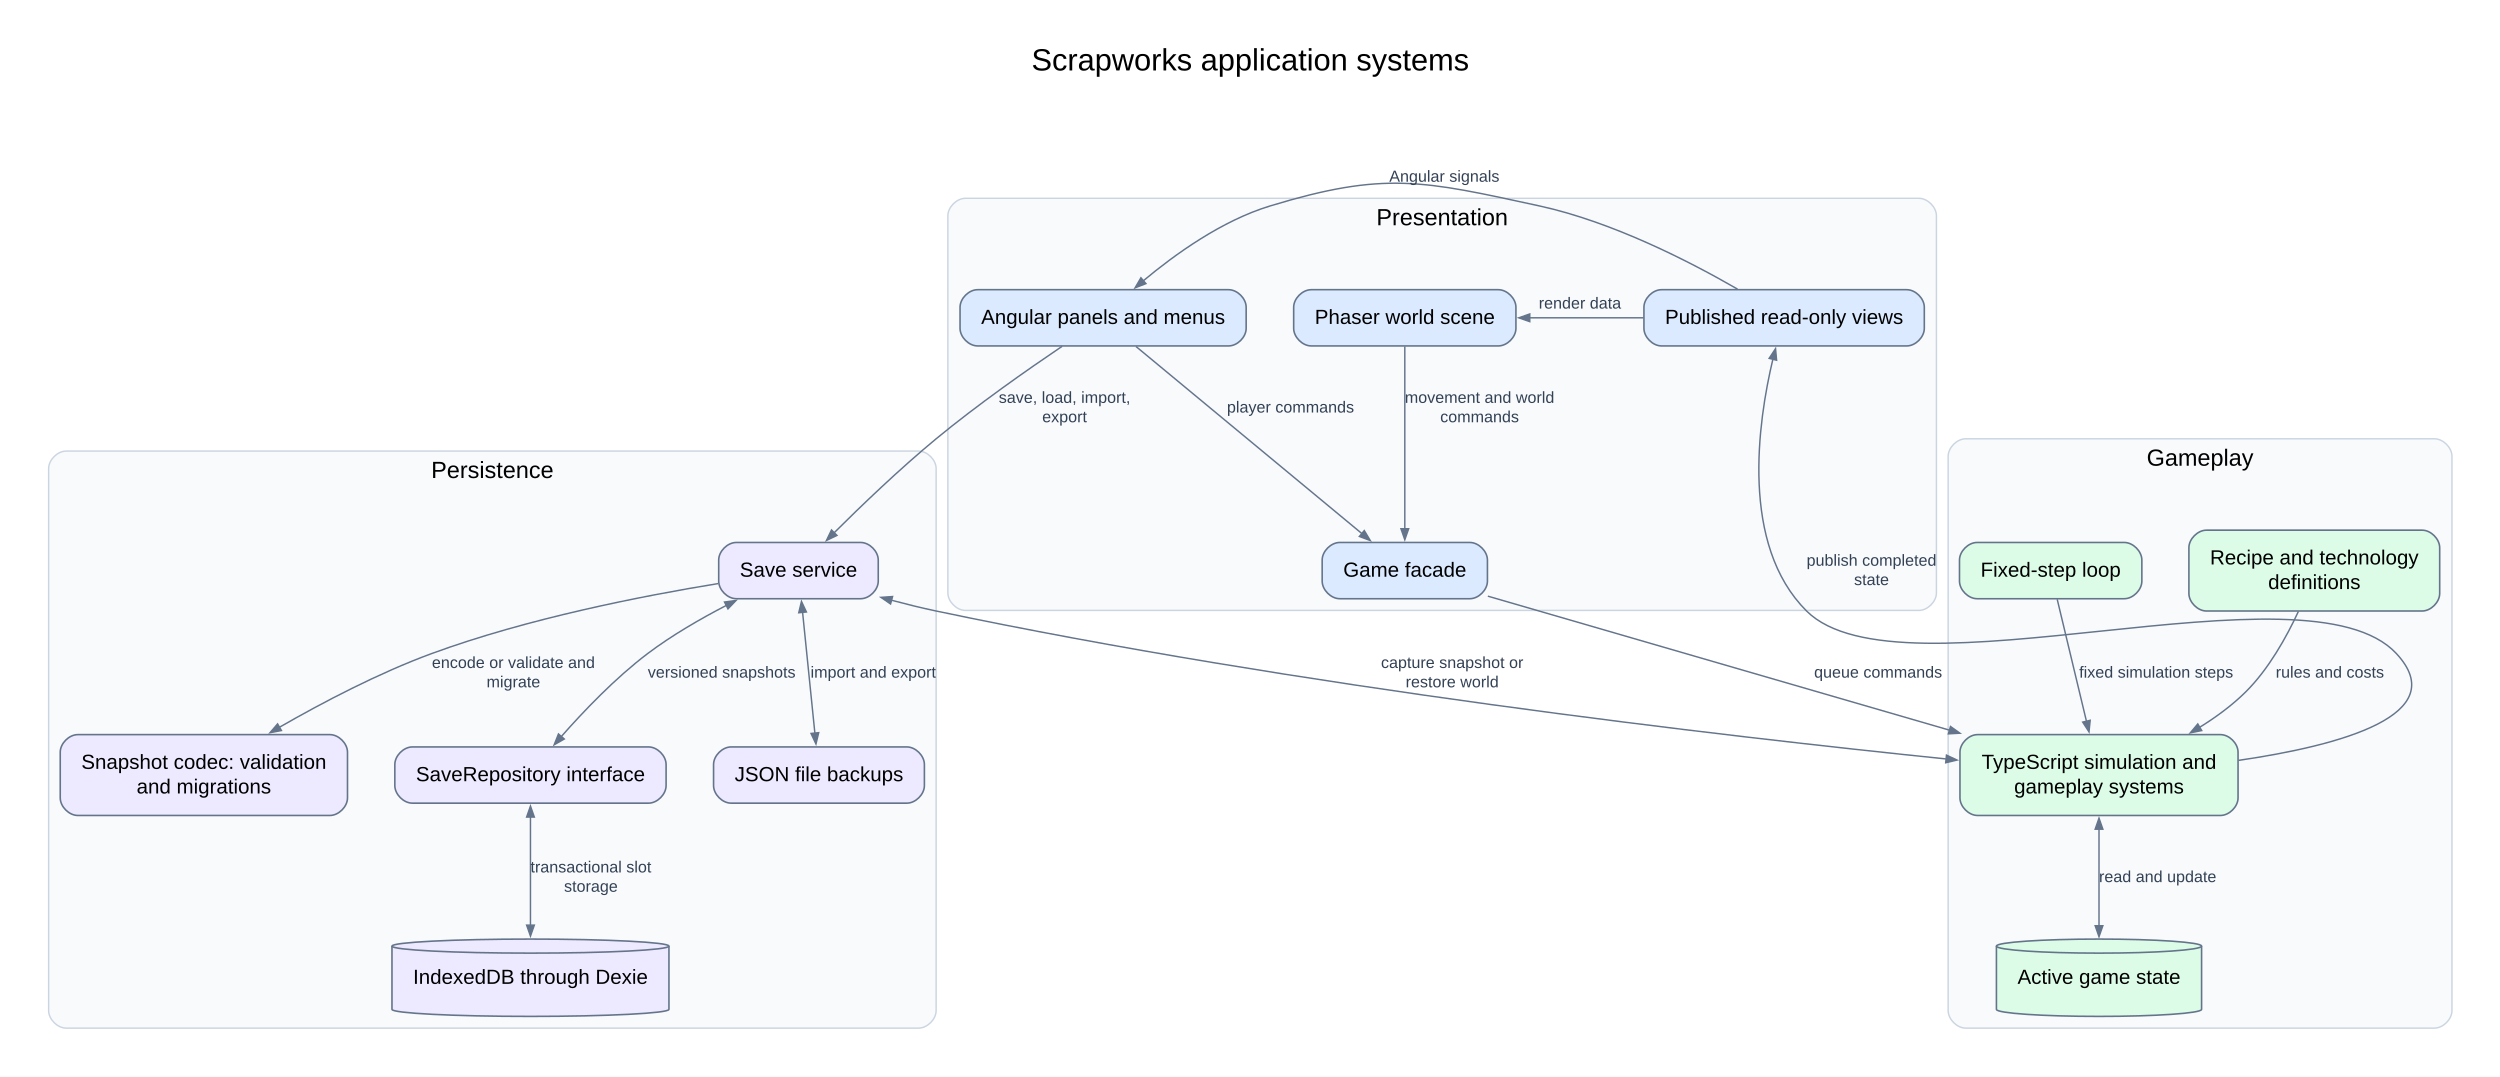
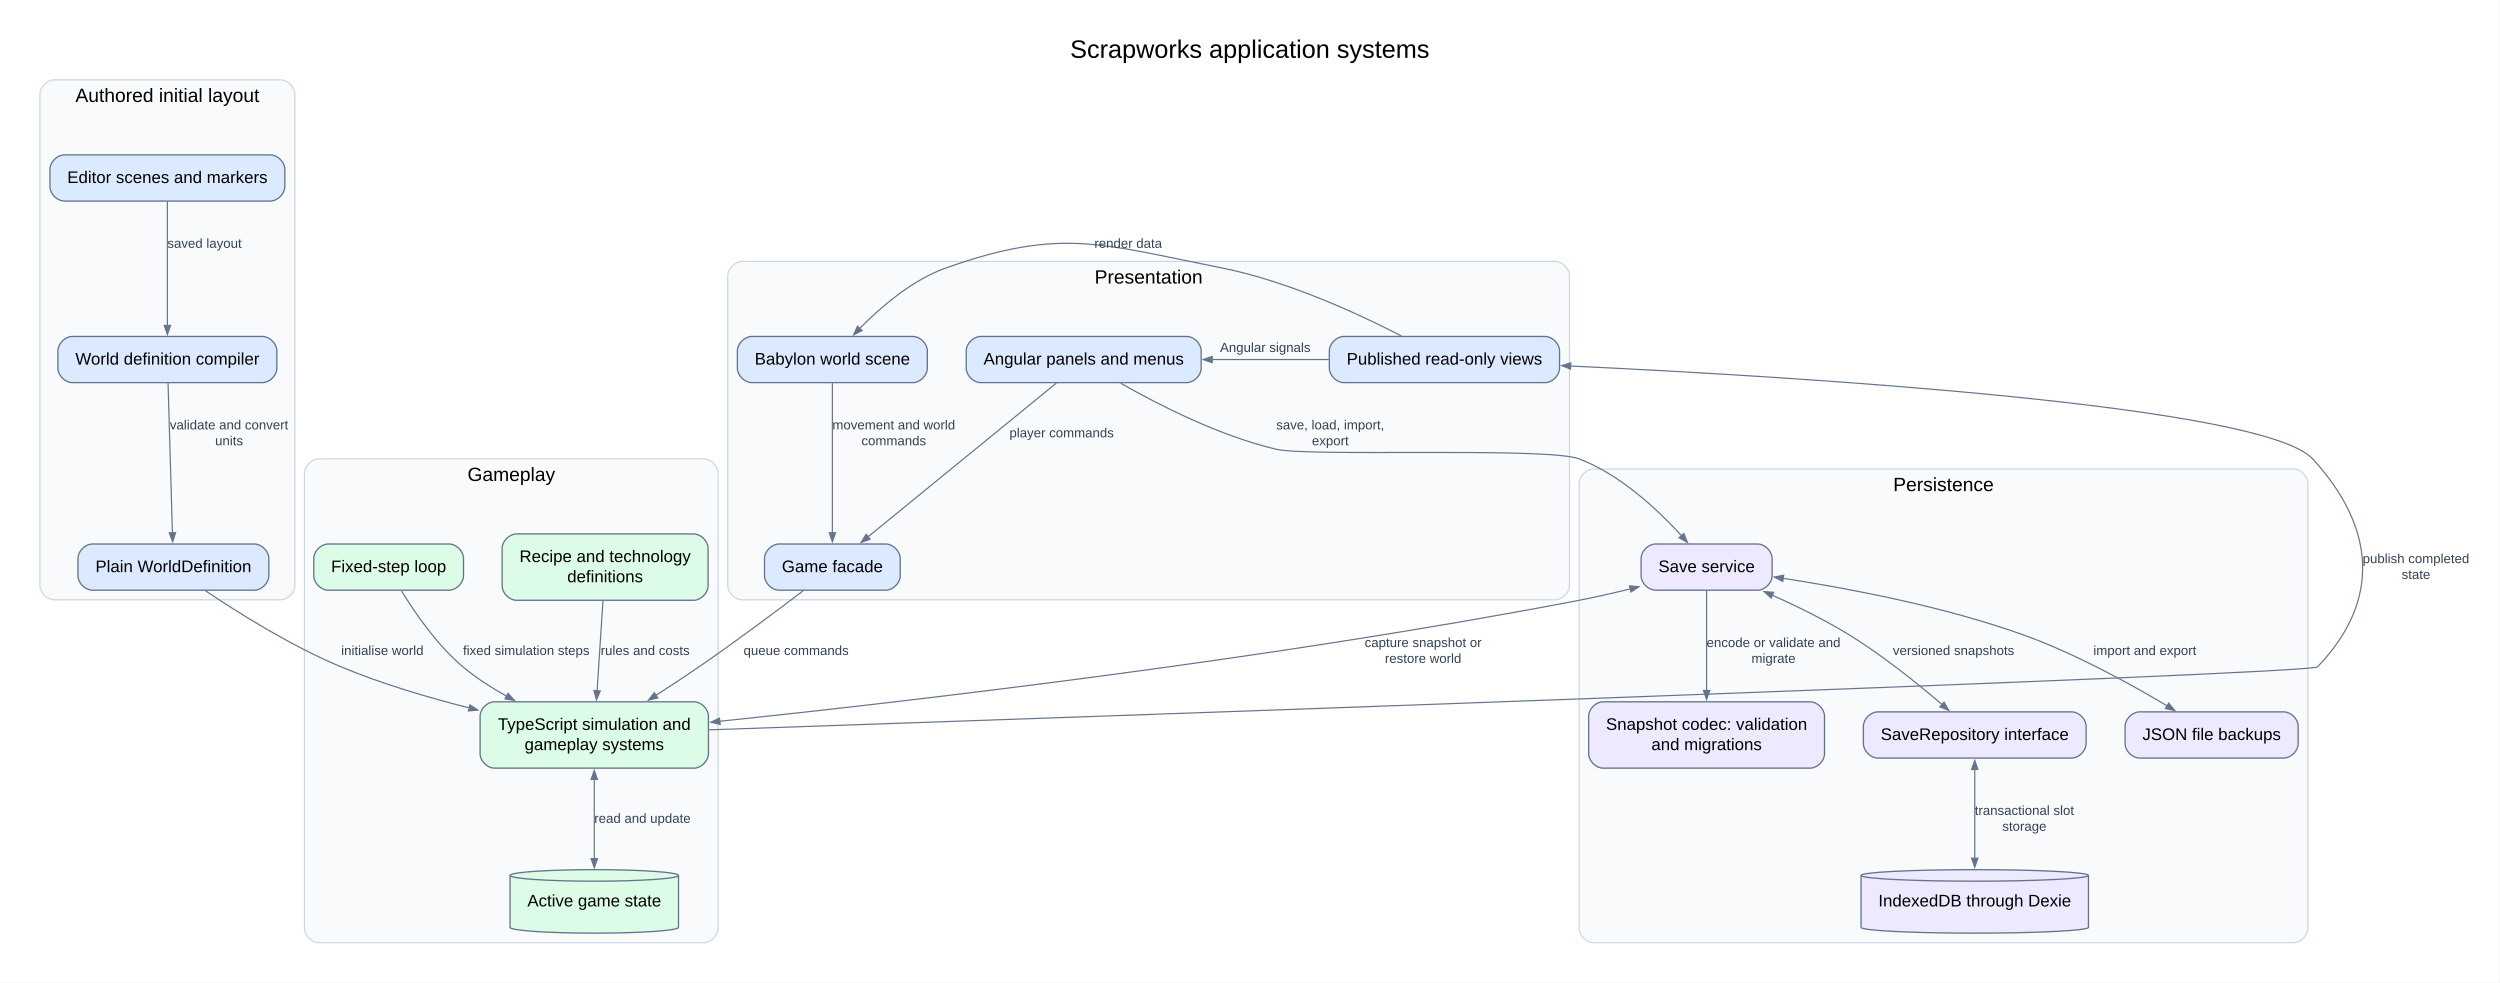
- <svg xmlns="http://www.w3.org/2000/svg" width="1707pt" height="735pt" viewBox="0.00 0.00 1707.00 735.00">
-   <g id="graph0" class="graph" transform="scale(1 1) rotate(0) translate(25.2 710)">
-     <polygon fill="white" stroke="none" points="-25.2,25.2 -25.2,-710 1682.2,-710 1682.2,25.2 -25.2,25.2" />
-     <text xml:space="preserve" text-anchor="middle" x="828.5" y="-661.9" font-family="Arial,sans-serif" font-size="21.00">Scrapworks application systems</text>
+ <svg xmlns="http://www.w3.org/2000/svg" width="2079pt" height="817pt" viewBox="0.00 0.00 2079.00 817.00">
+   <g id="graph0" class="graph" transform="scale(1 1) rotate(0) translate(25.2 792)">
+     <polygon fill="white" stroke="none" points="-25.2,25.2 -25.2,-792 2053.44,-792 2053.44,25.2 -25.2,25.2" />
+     <text xml:space="preserve" text-anchor="middle" x="1014.12" y="-743.9" font-family="Arial,sans-serif" font-size="21.00">Scrapworks application systems</text>
    <g id="clust1" class="cluster">
-       <path fill="#f8fafc" stroke="#cbd5e1" d="M634,-293.2C634,-293.2 1285,-293.2 1285,-293.2 1291,-293.2 1297,-299.2 1297,-305.2 1297,-305.2 1297,-562.6 1297,-562.6 1297,-568.6 1291,-574.6 1285,-574.6 1285,-574.6 634,-574.6 634,-574.6 628,-574.6 622,-568.6 622,-562.6 622,-562.6 622,-305.2 622,-305.2 622,-299.2 628,-293.2 634,-293.2" />
-       <text xml:space="preserve" text-anchor="middle" x="959.5" y="-556.2" font-family="Arial,sans-serif" font-size="16.00">Presentation</text>
+       <path fill="#f8fafc" stroke="#cbd5e1" d="M20,-293.2C20,-293.2 208,-293.2 208,-293.2 214,-293.2 220,-299.2 220,-305.2 220,-305.2 220,-713.6 220,-713.6 220,-719.6 214,-725.6 208,-725.6 208,-725.6 20,-725.6 20,-725.6 14,-725.6 8,-719.6 8,-713.6 8,-713.6 8,-305.2 8,-305.2 8,-299.2 14,-293.2 20,-293.2" />
+       <text xml:space="preserve" text-anchor="middle" x="114" y="-707.2" font-family="Arial,sans-serif" font-size="16.00">Authored initial layout</text>
    </g>
    <g id="clust2" class="cluster">
-       <path fill="#f8fafc" stroke="#cbd5e1" d="M1317,-8C1317,-8 1637,-8 1637,-8 1643,-8 1649,-14 1649,-20 1649,-20 1649,-398.4 1649,-398.4 1649,-404.4 1643,-410.4 1637,-410.4 1637,-410.4 1317,-410.4 1317,-410.4 1311,-410.4 1305,-404.4 1305,-398.4 1305,-398.4 1305,-20 1305,-20 1305,-14 1311,-8 1317,-8" />
-       <text xml:space="preserve" text-anchor="middle" x="1477" y="-392" font-family="Arial,sans-serif" font-size="16.00">Gameplay</text>
+       <path fill="#f8fafc" stroke="#cbd5e1" d="M592,-293.2C592,-293.2 1268,-293.2 1268,-293.2 1274,-293.2 1280,-299.2 1280,-305.2 1280,-305.2 1280,-562.6 1280,-562.6 1280,-568.6 1274,-574.6 1268,-574.6 1268,-574.6 592,-574.6 592,-574.6 586,-574.6 580,-568.6 580,-562.6 580,-562.6 580,-305.2 580,-305.2 580,-299.2 586,-293.2 592,-293.2" />
+       <text xml:space="preserve" text-anchor="middle" x="930" y="-556.2" font-family="Arial,sans-serif" font-size="16.00">Presentation</text>
    </g>
    <g id="clust3" class="cluster">
-       <path fill="#f8fafc" stroke="#cbd5e1" d="M20,-8C20,-8 602,-8 602,-8 608,-8 614,-14 614,-20 614,-20 614,-390 614,-390 614,-396 608,-402 602,-402 602,-402 20,-402 20,-402 14,-402 8,-396 8,-390 8,-390 8,-20 8,-20 8,-14 14,-8 20,-8" />
-       <text xml:space="preserve" text-anchor="middle" x="311" y="-383.6" font-family="Arial,sans-serif" font-size="16.00">Persistence</text>
+       <path fill="#f8fafc" stroke="#cbd5e1" d="M240,-8C240,-8 560,-8 560,-8 566,-8 572,-14 572,-20 572,-20 572,-398.4 572,-398.4 572,-404.4 566,-410.4 560,-410.4 560,-410.4 240,-410.4 240,-410.4 234,-410.4 228,-404.4 228,-398.4 228,-398.4 228,-20 228,-20 228,-14 234,-8 240,-8" />
+       <text xml:space="preserve" text-anchor="middle" x="400" y="-392" font-family="Arial,sans-serif" font-size="16.00">Gameplay</text>
+     </g>
+     <g id="clust4" class="cluster">
+       <path fill="#f8fafc" stroke="#cbd5e1" d="M1300,-8C1300,-8 1882,-8 1882,-8 1888,-8 1894,-14 1894,-20 1894,-20 1894,-390 1894,-390 1894,-396 1888,-402 1882,-402 1882,-402 1300,-402 1300,-402 1294,-402 1288,-396 1288,-390 1288,-390 1288,-20 1288,-20 1288,-14 1294,-8 1300,-8" />
+       <text xml:space="preserve" text-anchor="middle" x="1591" y="-383.6" font-family="Arial,sans-serif" font-size="16.00">Persistence</text>
    </g>
    <g id="node1" class="node">
-       <path fill="#dbeafe" stroke="#64748b" stroke-width="1.1" d="M813.68,-512.2C813.68,-512.2 642.32,-512.2 642.32,-512.2 636.32,-512.2 630.32,-506.2 630.32,-500.2 630.32,-500.2 630.32,-485.8 630.32,-485.8 630.32,-479.8 636.32,-473.8 642.32,-473.8 642.32,-473.8 813.68,-473.8 813.68,-473.8 819.68,-473.8 825.68,-479.8 825.68,-485.8 825.68,-485.8 825.68,-500.2 825.68,-500.2 825.68,-506.2 819.68,-512.2 813.68,-512.2" />
-       <text xml:space="preserve" text-anchor="middle" x="728" y="-488.8" font-family="Arial,sans-serif" font-size="14.00">Angular panels and menus</text>
+       <path fill="#dbeafe" stroke="#64748b" stroke-width="1.1" d="M199.66,-663.2C199.66,-663.2 28.34,-663.2 28.34,-663.2 22.34,-663.2 16.34,-657.2 16.34,-651.2 16.34,-651.2 16.34,-636.8 16.34,-636.8 16.34,-630.8 22.34,-624.8 28.34,-624.8 28.34,-624.8 199.66,-624.8 199.66,-624.8 205.66,-624.8 211.66,-630.8 211.66,-636.8 211.66,-636.8 211.66,-651.2 211.66,-651.2 211.66,-657.2 205.66,-663.2 199.66,-663.2" />
+       <text xml:space="preserve" text-anchor="middle" x="114" y="-639.8" font-family="Arial,sans-serif" font-size="14.00">Editor scenes and markers</text>
+     </g>
+     <g id="node2" class="node">
+       <path fill="#dbeafe" stroke="#64748b" stroke-width="1.1" d="M193.04,-512.2C193.04,-512.2 34.96,-512.2 34.96,-512.2 28.96,-512.2 22.96,-506.2 22.96,-500.2 22.96,-500.2 22.96,-485.8 22.96,-485.8 22.96,-479.8 28.96,-473.8 34.96,-473.8 34.96,-473.8 193.04,-473.8 193.04,-473.8 199.04,-473.8 205.04,-479.8 205.04,-485.8 205.04,-485.8 205.04,-500.2 205.04,-500.2 205.04,-506.2 199.04,-512.2 193.04,-512.2" />
+       <text xml:space="preserve" text-anchor="middle" x="114" y="-488.8" font-family="Arial,sans-serif" font-size="14.00">World definition compiler</text>
+     </g>
+     <g id="edge1" class="edge">
+       <path fill="none" stroke="#64748b" d="M114,-624.43C114,-598.41 114,-550.95 114,-521.02" />
+       <polygon fill="#64748b" stroke="#64748b" points="116.63,-521.35 114,-513.85 111.38,-521.35 116.63,-521.35" />
+       <text xml:space="preserve" text-anchor="middle" x="144.88" y="-585.9" font-family="Arial,sans-serif" font-size="11.00" fill="#334155">saved layout</text>
    </g>
    <g id="node3" class="node">
-       <path fill="#dbeafe" stroke="#64748b" stroke-width="1.1" d="M978.42,-339.6C978.42,-339.6 889.58,-339.6 889.58,-339.6 883.58,-339.6 877.58,-333.6 877.58,-327.6 877.58,-327.6 877.58,-313.2 877.58,-313.2 877.58,-307.2 883.58,-301.2 889.58,-301.2 889.58,-301.2 978.42,-301.2 978.42,-301.2 984.42,-301.2 990.42,-307.2 990.42,-313.2 990.42,-313.2 990.42,-327.6 990.42,-327.6 990.42,-333.6 984.42,-339.6 978.42,-339.6" />
-       <text xml:space="preserve" text-anchor="middle" x="934" y="-316.2" font-family="Arial,sans-serif" font-size="14.00">Game facade</text>
+       <path fill="#dbeafe" stroke="#64748b" stroke-width="1.1" d="M186.37,-339.6C186.37,-339.6 51.63,-339.6 51.63,-339.6 45.63,-339.6 39.63,-333.6 39.63,-327.6 39.63,-327.6 39.63,-313.2 39.63,-313.2 39.63,-307.2 45.63,-301.2 51.63,-301.2 51.63,-301.2 186.37,-301.2 186.37,-301.2 192.37,-301.2 198.37,-307.2 198.37,-313.2 198.37,-313.2 198.37,-327.6 198.37,-327.6 198.37,-333.6 192.37,-339.6 186.37,-339.6" />
+       <text xml:space="preserve" text-anchor="middle" x="119" y="-316.2" font-family="Arial,sans-serif" font-size="14.00">Plain WorldDefinition</text>
    </g>
-     <g id="edge1" class="edge">
-       <path fill="none" stroke="#64748b" d="M750.44,-473.42C787.9,-442.4 863.15,-380.07 904.73,-345.64" />
-       <polygon fill="#64748b" stroke="#64748b" points="906.32,-347.73 910.42,-340.92 902.97,-343.69 906.32,-347.73" />
-       <text xml:space="preserve" text-anchor="middle" x="855.96" y="-428.3" font-family="Arial,sans-serif" font-size="11.00" fill="#334155">player commands</text>
+     <g id="edge2" class="edge">
+       <path fill="none" stroke="#64748b" d="M114.54,-473.42C115.43,-443.29 117.18,-383.65 118.2,-348.7" />
+       <polygon fill="#64748b" stroke="#64748b" points="120.82,-349.05 118.41,-341.47 115.57,-348.89 120.82,-349.05" />
+       <text xml:space="preserve" text-anchor="middle" x="165.28" y="-434.9" font-family="Arial,sans-serif" font-size="11.00" fill="#334155">validate and convert</text>
+       <text xml:space="preserve" text-anchor="middle" x="165.28" y="-421.7" font-family="Arial,sans-serif" font-size="11.00" fill="#334155">units</text>
    </g>
    <g id="node9" class="node">
-       <path fill="#ede9fe" stroke="#64748b" stroke-width="1.1" d="M562.47,-339.6C562.47,-339.6 477.53,-339.6 477.53,-339.6 471.53,-339.6 465.53,-333.6 465.53,-327.6 465.53,-327.6 465.53,-313.2 465.53,-313.2 465.53,-307.2 471.53,-301.2 477.53,-301.2 477.53,-301.2 562.47,-301.2 562.47,-301.2 568.47,-301.2 574.47,-307.2 574.47,-313.2 574.47,-313.2 574.47,-327.6 574.47,-327.6 574.47,-333.6 568.47,-339.6 562.47,-339.6" />
-       <text xml:space="preserve" text-anchor="middle" x="520" y="-316.2" font-family="Arial,sans-serif" font-size="14.00">Save service</text>
+       <path fill="#dcfce7" stroke="#64748b" stroke-width="1.1" d="M551.94,-208.4C551.94,-208.4 386.06,-208.4 386.06,-208.4 380.06,-208.4 374.06,-202.4 374.06,-196.4 374.06,-196.4 374.06,-165.2 374.06,-165.2 374.06,-159.2 380.06,-153.2 386.06,-153.2 386.06,-153.2 551.94,-153.2 551.94,-153.2 557.94,-153.2 563.94,-159.2 563.94,-165.2 563.94,-165.2 563.94,-196.4 563.94,-196.4 563.94,-202.4 557.94,-208.4 551.94,-208.4" />
+       <text xml:space="preserve" text-anchor="middle" x="469" y="-185" font-family="Arial,sans-serif" font-size="14.00">TypeScript simulation and</text>
+       <text xml:space="preserve" text-anchor="middle" x="469" y="-168.2" font-family="Arial,sans-serif" font-size="14.00">gameplay systems</text>
+     </g>
+     <g id="edge3" class="edge">
+       <path fill="none" stroke="#64748b" d="M145.64,-300.75C172.9,-282.4 217.03,-254.69 258.53,-237.4 292.22,-223.36 330.44,-212 364.98,-203.3" />
+       <polygon fill="#64748b" stroke="#64748b" points="365.56,-205.86 372.21,-201.51 364.3,-200.77 365.56,-205.86" />
+       <text xml:space="preserve" text-anchor="middle" x="292.76" y="-247.3" font-family="Arial,sans-serif" font-size="11.00" fill="#334155">initialise world</text>
+     </g>
+     <g id="node4" class="node">
+       <path fill="#dbeafe" stroke="#64748b" stroke-width="1.1" d="M961.68,-512.2C961.68,-512.2 790.32,-512.2 790.32,-512.2 784.32,-512.2 778.32,-506.2 778.32,-500.2 778.32,-500.2 778.32,-485.8 778.32,-485.8 778.32,-479.8 784.32,-473.8 790.32,-473.8 790.32,-473.8 961.68,-473.8 961.68,-473.8 967.68,-473.8 973.68,-479.8 973.68,-485.8 973.68,-485.8 973.68,-500.2 973.68,-500.2 973.68,-506.2 967.68,-512.2 961.68,-512.2" />
+       <text xml:space="preserve" text-anchor="middle" x="876" y="-488.8" font-family="Arial,sans-serif" font-size="14.00">Angular panels and menus</text>
+     </g>
+     <g id="node6" class="node">
+       <path fill="#dbeafe" stroke="#64748b" stroke-width="1.1" d="M711.42,-339.6C711.42,-339.6 622.58,-339.6 622.58,-339.6 616.58,-339.6 610.58,-333.6 610.58,-327.6 610.58,-327.6 610.58,-313.2 610.58,-313.2 610.58,-307.2 616.58,-301.2 622.58,-301.2 622.58,-301.2 711.42,-301.2 711.42,-301.2 717.42,-301.2 723.42,-307.2 723.42,-313.2 723.42,-313.2 723.42,-327.6 723.42,-327.6 723.42,-333.6 717.42,-339.6 711.42,-339.6" />
+       <text xml:space="preserve" text-anchor="middle" x="667" y="-316.2" font-family="Arial,sans-serif" font-size="14.00">Game facade</text>
+     </g>
+     <g id="edge4" class="edge">
+       <path fill="none" stroke="#64748b" d="M853.24,-473.42C815.23,-442.4 738.88,-380.07 696.7,-345.64" />
+       <polygon fill="#64748b" stroke="#64748b" points="698.38,-343.63 690.91,-340.92 695.06,-347.69 698.38,-343.63" />
+       <text xml:space="preserve" text-anchor="middle" x="857.65" y="-428.3" font-family="Arial,sans-serif" font-size="11.00" fill="#334155">player commands</text>
+     </g>
+     <g id="node12" class="node">
+       <path fill="#ede9fe" stroke="#64748b" stroke-width="1.1" d="M1436.47,-339.6C1436.47,-339.6 1351.53,-339.6 1351.53,-339.6 1345.53,-339.6 1339.53,-333.6 1339.53,-327.6 1339.53,-327.6 1339.53,-313.2 1339.53,-313.2 1339.53,-307.2 1345.53,-301.2 1351.53,-301.2 1351.53,-301.2 1436.47,-301.2 1436.47,-301.2 1442.47,-301.2 1448.47,-307.2 1448.47,-313.2 1448.47,-313.2 1448.47,-327.6 1448.47,-327.6 1448.47,-333.6 1442.47,-339.6 1436.47,-339.6" />
+       <text xml:space="preserve" text-anchor="middle" x="1394" y="-316.2" font-family="Arial,sans-serif" font-size="14.00">Save service</text>
+     </g>
+     <g id="edge13" class="edge">
+       <path fill="none" stroke="#64748b" d="M906.86,-473.28C938.16,-455.4 988.63,-429.59 1036.13,-418.4 1063.38,-411.98 1261.85,-420.4 1288,-410.4 1322.43,-397.24 1353.66,-367.89 1373.16,-346.49" />
+       <polygon fill="#64748b" stroke="#64748b" points="1375.04,-348.32 1378.06,-340.98 1371.12,-344.84 1375.04,-348.32" />
+       <text xml:space="preserve" text-anchor="middle" x="1081.06" y="-434.9" font-family="Arial,sans-serif" font-size="11.00" fill="#334155">save, load, import,</text>
+       <text xml:space="preserve" text-anchor="middle" x="1081.06" y="-421.7" font-family="Arial,sans-serif" font-size="11.00" fill="#334155">export</text>
+     </g>
+     <g id="node5" class="node">
+       <path fill="#dbeafe" stroke="#64748b" stroke-width="1.1" d="M733.99,-512.2C733.99,-512.2 600.01,-512.2 600.01,-512.2 594.01,-512.2 588.01,-506.2 588.01,-500.2 588.01,-500.2 588.01,-485.8 588.01,-485.8 588.01,-479.8 594.01,-473.8 600.01,-473.8 600.01,-473.8 733.99,-473.8 733.99,-473.8 739.99,-473.8 745.99,-479.8 745.99,-485.8 745.99,-485.8 745.99,-500.2 745.99,-500.2 745.99,-506.2 739.99,-512.2 733.99,-512.2" />
+       <text xml:space="preserve" text-anchor="middle" x="667" y="-488.8" font-family="Arial,sans-serif" font-size="14.00">Babylon world scene</text>
+     </g>
+     <g id="edge5" class="edge">
+       <path fill="none" stroke="#64748b" d="M667,-473.42C667,-443.29 667,-383.65 667,-348.7" />
+       <polygon fill="#64748b" stroke="#64748b" points="669.63,-348.97 667,-341.47 664.38,-348.97 669.63,-348.97" />
+       <text xml:space="preserve" text-anchor="middle" x="718.05" y="-434.9" font-family="Arial,sans-serif" font-size="11.00" fill="#334155">movement and world</text>
+       <text xml:space="preserve" text-anchor="middle" x="718.05" y="-421.7" font-family="Arial,sans-serif" font-size="11.00" fill="#334155">commands</text>
+     </g>
+     <g id="edge6" class="edge">
+       <path fill="none" stroke="#64748b" d="M642.66,-300.68C620.39,-283.74 586.4,-258.31 556,-237.4 544.5,-229.49 531.95,-221.25 520.06,-213.62" />
+       <polygon fill="#64748b" stroke="#64748b" points="521.75,-211.59 514.02,-209.76 518.93,-216.01 521.75,-211.59" />
+       <text xml:space="preserve" text-anchor="middle" x="636.85" y="-247.3" font-family="Arial,sans-serif" font-size="11.00" fill="#334155">queue commands</text>
+     </g>
+     <g id="node7" class="node">
+       <path fill="#dbeafe" stroke="#64748b" stroke-width="1.1" d="M1259.72,-512.2C1259.72,-512.2 1092.28,-512.2 1092.28,-512.2 1086.28,-512.2 1080.28,-506.2 1080.28,-500.2 1080.28,-500.2 1080.28,-485.8 1080.28,-485.8 1080.28,-479.8 1086.28,-473.8 1092.28,-473.8 1092.28,-473.8 1259.72,-473.8 1259.72,-473.8 1265.72,-473.8 1271.72,-479.8 1271.72,-485.8 1271.72,-485.8 1271.72,-500.2 1271.72,-500.2 1271.72,-506.2 1265.72,-512.2 1259.72,-512.2" />
+       <text xml:space="preserve" text-anchor="middle" x="1176" y="-488.8" font-family="Arial,sans-serif" font-size="14.00">Published read-only views</text>
+     </g>
+     <g id="edge11" class="edge">
+       <path fill="none" stroke="#64748b" d="M1079.85,-493C1048.87,-493 1014.36,-493 982.67,-493" />
+       <polygon fill="#64748b" stroke="#64748b" points="982.83,-490.38 975.33,-493 982.83,-495.63 982.83,-490.38" />
+       <text xml:space="preserve" text-anchor="middle" x="1026.98" y="-499.3" font-family="Arial,sans-serif" font-size="11.00" fill="#334155">Angular signals</text>
+     </g>
+     <g id="edge12" class="edge">
+       <path fill="none" stroke="#64748b" d="M1140.27,-512.6C1103.75,-531.43 1044.8,-558.56 990,-569.37 890.58,-588.98 857.58,-603.02 762,-569.37 733.56,-559.35 707.34,-536.82 689.69,-518.82" />
+       <polygon fill="#64748b" stroke="#64748b" points="691.71,-517.13 684.63,-513.51 687.91,-520.75 691.71,-517.13" />
+       <text xml:space="preserve" text-anchor="middle" x="913" y="-585.9" font-family="Arial,sans-serif" font-size="11.00" fill="#334155">render data</text>
+     </g>
+     <g id="node8" class="node">
+       <path fill="#dcfce7" stroke="#64748b" stroke-width="1.1" d="M348.26,-339.6C348.26,-339.6 247.74,-339.6 247.74,-339.6 241.74,-339.6 235.74,-333.6 235.74,-327.6 235.74,-327.6 235.74,-313.2 235.74,-313.2 235.74,-307.2 241.74,-301.2 247.74,-301.2 247.74,-301.2 348.26,-301.2 348.26,-301.2 354.26,-301.2 360.26,-307.2 360.26,-313.2 360.26,-313.2 360.26,-327.6 360.26,-327.6 360.26,-333.6 354.26,-339.6 348.26,-339.6" />
+       <text xml:space="preserve" text-anchor="middle" x="298" y="-316.2" font-family="Arial,sans-serif" font-size="14.00">Fixed-step loop</text>
+     </g>
+     <g id="edge7" class="edge">
+       <path fill="none" stroke="#64748b" d="M308.55,-300.85C319.52,-282.84 338.12,-255.62 359.84,-237.4 370.7,-228.29 383.31,-220.15 396.02,-213.1" />
+       <polygon fill="#64748b" stroke="#64748b" points="397.23,-215.43 402.6,-209.57 394.75,-210.81 397.23,-215.43" />
+       <text xml:space="preserve" text-anchor="middle" x="412.42" y="-247.3" font-family="Arial,sans-serif" font-size="11.00" fill="#334155">fixed simulation steps</text>
    </g>
    <g id="edge10" class="edge">
-       <path fill="none" stroke="#64748b" d="M700.04,-473.56C676.46,-457.65 642.17,-433.63 614,-410.4 589.08,-389.84 562.5,-364.31 543.99,-345.87" />
-       <polygon fill="#64748b" stroke="#64748b" points="546.27,-344.43 539.11,-340.98 542.55,-348.14 546.27,-344.43" />
-       <text xml:space="preserve" text-anchor="middle" x="701.68" y="-434.9" font-family="Arial,sans-serif" font-size="11.00" fill="#334155">save, load, import,</text>
-       <text xml:space="preserve" text-anchor="middle" x="701.68" y="-421.7" font-family="Arial,sans-serif" font-size="11.00" fill="#334155">export</text>
+       <path fill="none" stroke="#64748b" d="M564.26,-185.06C883.53,-196.05 1896.18,-231.35 1902,-237.4 1955.32,-292.83 1950.02,-353.75 1898,-410.4 1857.03,-455.02 1471.09,-478.62 1280.91,-487.62" />
+       <polygon fill="#64748b" stroke="#64748b" points="1280.88,-485 1273.51,-487.97 1281.13,-490.24 1280.88,-485" />
+       <text xml:space="preserve" text-anchor="middle" x="1983.91" y="-323.7" font-family="Arial,sans-serif" font-size="11.00" fill="#334155">publish completed</text>
+       <text xml:space="preserve" text-anchor="middle" x="1983.91" y="-310.5" font-family="Arial,sans-serif" font-size="11.00" fill="#334155">state</text>
    </g>
-     <g id="node2" class="node">
-       <path fill="#dbeafe" stroke="#64748b" stroke-width="1.1" d="M997.88,-512.2C997.88,-512.2 870.12,-512.2 870.12,-512.2 864.12,-512.2 858.12,-506.2 858.12,-500.2 858.12,-500.2 858.12,-485.8 858.12,-485.8 858.12,-479.8 864.12,-473.8 870.12,-473.8 870.12,-473.8 997.88,-473.8 997.88,-473.8 1003.88,-473.8 1009.88,-479.8 1009.88,-485.8 1009.88,-485.8 1009.88,-500.2 1009.88,-500.2 1009.88,-506.2 1003.88,-512.2 997.88,-512.2" />
-       <text xml:space="preserve" text-anchor="middle" x="934" y="-488.8" font-family="Arial,sans-serif" font-size="14.00">Phaser world scene</text>
+     <g id="node10" class="node">
+       <path fill="#dcfce7" stroke="#64748b" stroke-width="1.1" d="M539.04,-64C539.04,-66.65 507.65,-68.8 469,-68.8 430.35,-68.8 398.96,-66.65 398.96,-64 398.96,-64 398.96,-20.8 398.96,-20.8 398.96,-18.15 430.35,-16 469,-16 507.65,-16 539.04,-18.15 539.04,-20.8 539.04,-20.8 539.04,-64 539.04,-64" />
+       <path fill="none" stroke="#64748b" stroke-width="1.1" d="M539.04,-64C539.04,-61.35 507.65,-59.2 469,-59.2 430.35,-59.2 398.96,-61.35 398.96,-64" />
+       <text xml:space="preserve" text-anchor="middle" x="469" y="-38.2" font-family="Arial,sans-serif" font-size="14.00">Active game state</text>
    </g>
-     <g id="edge2" class="edge">
-       <path fill="none" stroke="#64748b" d="M934,-473.42C934,-443.29 934,-383.65 934,-348.7" />
-       <polygon fill="#64748b" stroke="#64748b" points="936.63,-348.97 934,-341.47 931.38,-348.97 936.63,-348.97" />
-       <text xml:space="preserve" text-anchor="middle" x="985.05" y="-434.9" font-family="Arial,sans-serif" font-size="11.00" fill="#334155">movement and world</text>
-       <text xml:space="preserve" text-anchor="middle" x="985.05" y="-421.7" font-family="Arial,sans-serif" font-size="11.00" fill="#334155">commands</text>
+     <g id="edge9" class="edge">
+       <path fill="none" stroke="#64748b" d="M469,-143.85C469,-123.41 469,-97.95 469,-77.77" />
+       <polygon fill="#64748b" stroke="#64748b" points="466.38,-143.84 469,-151.34 471.63,-143.84 466.38,-143.84" />
+       <polygon fill="#64748b" stroke="#64748b" points="471.63,-77.92 469,-70.42 466.38,-77.92 471.63,-77.92" />
+       <text xml:space="preserve" text-anchor="middle" x="509.06" y="-107.7" font-family="Arial,sans-serif" font-size="11.00" fill="#334155">read and update</text>
    </g>
-     <g id="node6" class="node">
-       <path fill="#dcfce7" stroke="#64748b" stroke-width="1.1" d="M1490.94,-208.4C1490.94,-208.4 1325.06,-208.4 1325.06,-208.4 1319.06,-208.4 1313.06,-202.4 1313.06,-196.4 1313.06,-196.4 1313.06,-165.2 1313.06,-165.2 1313.06,-159.2 1319.06,-153.2 1325.06,-153.2 1325.06,-153.2 1490.94,-153.2 1490.94,-153.2 1496.94,-153.2 1502.94,-159.2 1502.94,-165.2 1502.94,-165.2 1502.94,-196.4 1502.94,-196.4 1502.94,-202.4 1496.94,-208.4 1490.94,-208.4" />
-       <text xml:space="preserve" text-anchor="middle" x="1408" y="-185" font-family="Arial,sans-serif" font-size="14.00">TypeScript simulation and</text>
-       <text xml:space="preserve" text-anchor="middle" x="1408" y="-168.2" font-family="Arial,sans-serif" font-size="14.00">gameplay systems</text>
-     </g>
-     <g id="edge3" class="edge">
-       <path fill="none" stroke="#64748b" d="M990.7,-302.94C1068.47,-280.37 1209.51,-239.42 1305.91,-211.44" />
-       <polygon fill="#64748b" stroke="#64748b" points="1306.59,-213.97 1313.06,-209.36 1305.13,-208.93 1306.59,-213.97" />
-       <text xml:space="preserve" text-anchor="middle" x="1257.18" y="-247.3" font-family="Arial,sans-serif" font-size="11.00" fill="#334155">queue commands</text>
-     </g>
-     <g id="node4" class="node">
-       <path fill="#dbeafe" stroke="#64748b" stroke-width="1.1" d="M1276.72,-512.2C1276.72,-512.2 1109.28,-512.2 1109.28,-512.2 1103.28,-512.2 1097.28,-506.2 1097.28,-500.2 1097.28,-500.2 1097.28,-485.8 1097.28,-485.8 1097.28,-479.8 1103.28,-473.8 1109.28,-473.8 1109.28,-473.8 1276.72,-473.8 1276.72,-473.8 1282.72,-473.8 1288.72,-479.8 1288.72,-485.8 1288.72,-485.8 1288.72,-500.2 1288.72,-500.2 1288.72,-506.2 1282.72,-512.2 1276.72,-512.2" />
-       <text xml:space="preserve" text-anchor="middle" x="1193" y="-488.8" font-family="Arial,sans-serif" font-size="14.00">Published read-only views</text>
+     <g id="node11" class="node">
+       <path fill="#dcfce7" stroke="#64748b" stroke-width="1.1" d="M551.62,-348C551.62,-348 404.38,-348 404.38,-348 398.38,-348 392.38,-342 392.38,-336 392.38,-336 392.38,-304.8 392.38,-304.8 392.38,-298.8 398.38,-292.8 404.38,-292.8 404.38,-292.8 551.62,-292.8 551.62,-292.8 557.62,-292.8 563.62,-298.8 563.62,-304.8 563.62,-304.8 563.62,-336 563.62,-336 563.62,-342 557.62,-348 551.62,-348" />
+       <text xml:space="preserve" text-anchor="middle" x="478" y="-324.6" font-family="Arial,sans-serif" font-size="14.00">Recipe and technology</text>
+       <text xml:space="preserve" text-anchor="middle" x="478" y="-307.8" font-family="Arial,sans-serif" font-size="14.00">definitions</text>
    </g>
    <g id="edge8" class="edge">
-       <path fill="none" stroke="#64748b" d="M1161.19,-512.58C1128.61,-531.39 1075.84,-558.51 1026,-569.37 946.1,-586.77 920.24,-593.15 842,-569.37 809.09,-559.36 777.05,-536.35 755.35,-518.19" />
-       <polygon fill="#64748b" stroke="#64748b" points="757.24,-516.35 749.84,-513.47 753.83,-520.34 757.24,-516.35" />
-       <text xml:space="preserve" text-anchor="middle" x="961" y="-585.9" font-family="Arial,sans-serif" font-size="11.00" fill="#334155">Angular signals</text>
+       <path fill="none" stroke="#64748b" d="M476.24,-292.54C474.84,-271.14 472.87,-240.98 471.34,-217.53" />
+       <polygon fill="#64748b" stroke="#64748b" points="473.96,-217.41 470.85,-210.1 468.72,-217.76 473.96,-217.41" />
+       <text xml:space="preserve" text-anchor="middle" x="511.3" y="-247.3" font-family="Arial,sans-serif" font-size="11.00" fill="#334155">rules and costs</text>
    </g>
-     <g id="edge9" class="edge">
-       <path fill="none" stroke="#64748b" d="M1097,-493C1071.42,-493 1043.96,-493 1019.02,-493" />
-       <polygon fill="#64748b" stroke="#64748b" points="1019.32,-490.38 1011.82,-493 1019.32,-495.63 1019.32,-490.38" />
-       <text xml:space="preserve" text-anchor="middle" x="1053.58" y="-499.3" font-family="Arial,sans-serif" font-size="11.00" fill="#334155">render data</text>
-     </g>
-     <g id="node5" class="node">
-       <path fill="#dcfce7" stroke="#64748b" stroke-width="1.1" d="M1425.26,-339.6C1425.26,-339.6 1324.74,-339.6 1324.74,-339.6 1318.74,-339.6 1312.74,-333.6 1312.74,-327.6 1312.74,-327.6 1312.74,-313.2 1312.74,-313.2 1312.74,-307.2 1318.74,-301.2 1324.74,-301.2 1324.74,-301.2 1425.26,-301.2 1425.26,-301.2 1431.26,-301.2 1437.26,-307.2 1437.26,-313.2 1437.26,-313.2 1437.26,-327.6 1437.26,-327.6 1437.26,-333.6 1431.26,-339.6 1425.26,-339.6" />
-       <text xml:space="preserve" text-anchor="middle" x="1375" y="-316.2" font-family="Arial,sans-serif" font-size="14.00">Fixed-step loop</text>
-     </g>
-     <g id="edge4" class="edge">
-       <path fill="none" stroke="#64748b" d="M1379.45,-300.84C1384.56,-279.55 1393.05,-244.16 1399.44,-217.48" />
-       <polygon fill="#64748b" stroke="#64748b" points="1401.97,-218.18 1401.17,-210.27 1396.87,-216.95 1401.97,-218.18" />
-       <text xml:space="preserve" text-anchor="middle" x="1447.04" y="-247.3" font-family="Arial,sans-serif" font-size="11.00" fill="#334155">fixed simulation steps</text>
-     </g>
-     <g id="edge7" class="edge">
-       <path fill="none" stroke="#64748b" d="M1503.22,-190.81C1573.22,-201.01 1649.91,-221.99 1611,-263.8 1549.88,-329.48 1271.93,-229.52 1208.33,-292.8 1162.88,-338.03 1175.08,-421.8 1185.36,-464.87" />
-       <polygon fill="#64748b" stroke="#64748b" points="1182.77,-465.31 1187.14,-471.95 1187.86,-464.04 1182.77,-465.31" />
-       <text xml:space="preserve" text-anchor="middle" x="1252.67" y="-323.7" font-family="Arial,sans-serif" font-size="11.00" fill="#334155">publish completed</text>
-       <text xml:space="preserve" text-anchor="middle" x="1252.67" y="-310.5" font-family="Arial,sans-serif" font-size="11.00" fill="#334155">state</text>
-     </g>
-     <g id="node7" class="node">
-       <path fill="#dcfce7" stroke="#64748b" stroke-width="1.1" d="M1478.04,-64C1478.04,-66.65 1446.65,-68.8 1408,-68.8 1369.35,-68.8 1337.96,-66.65 1337.96,-64 1337.96,-64 1337.96,-20.8 1337.96,-20.8 1337.96,-18.15 1369.35,-16 1408,-16 1446.65,-16 1478.04,-18.15 1478.04,-20.8 1478.04,-20.8 1478.04,-64 1478.04,-64" />
-       <path fill="none" stroke="#64748b" stroke-width="1.1" d="M1478.04,-64C1478.04,-61.35 1446.65,-59.2 1408,-59.2 1369.35,-59.2 1337.96,-61.35 1337.96,-64" />
-       <text xml:space="preserve" text-anchor="middle" x="1408" y="-38.2" font-family="Arial,sans-serif" font-size="14.00">Active game state</text>
-     </g>
-     <g id="edge6" class="edge">
-       <path fill="none" stroke="#64748b" d="M1408,-143.85C1408,-123.41 1408,-97.95 1408,-77.77" />
-       <polygon fill="#64748b" stroke="#64748b" points="1405.38,-143.84 1408,-151.34 1410.63,-143.84 1405.38,-143.84" />
-       <polygon fill="#64748b" stroke="#64748b" points="1410.63,-77.92 1408,-70.42 1405.38,-77.92 1410.63,-77.92" />
-       <text xml:space="preserve" text-anchor="middle" x="1448.06" y="-107.7" font-family="Arial,sans-serif" font-size="11.00" fill="#334155">read and update</text>
-     </g>
-     <g id="node8" class="node">
-       <path fill="#dcfce7" stroke="#64748b" stroke-width="1.1" d="M1628.62,-348C1628.62,-348 1481.38,-348 1481.38,-348 1475.38,-348 1469.38,-342 1469.38,-336 1469.38,-336 1469.38,-304.8 1469.38,-304.8 1469.38,-298.8 1475.38,-292.8 1481.38,-292.8 1481.38,-292.8 1628.62,-292.8 1628.62,-292.8 1634.62,-292.8 1640.62,-298.8 1640.62,-304.8 1640.62,-304.8 1640.62,-336 1640.62,-336 1640.62,-342 1634.62,-348 1628.62,-348" />
-       <text xml:space="preserve" text-anchor="middle" x="1555" y="-324.6" font-family="Arial,sans-serif" font-size="14.00">Recipe and technology</text>
-       <text xml:space="preserve" text-anchor="middle" x="1555" y="-307.8" font-family="Arial,sans-serif" font-size="14.00">definitions</text>
-     </g>
-     <g id="edge5" class="edge">
-       <path fill="none" stroke="#64748b" d="M1544.17,-292.57C1536.15,-275.24 1523.88,-253.08 1508,-237.4 1498.78,-228.3 1487.77,-220.23 1476.48,-213.25" />
-       <polygon fill="#64748b" stroke="#64748b" points="1478.12,-211.17 1470.33,-209.6 1475.44,-215.69 1478.12,-211.17" />
-       <text xml:space="preserve" text-anchor="middle" x="1565.64" y="-247.3" font-family="Arial,sans-serif" font-size="11.00" fill="#334155">rules and costs</text>
-     </g>
-     <g id="edge11" class="edge">
-       <path fill="none" stroke="#64748b" d="M583.34,-300.2C593.53,-297.48 604.02,-294.9 614,-292.8 858.72,-241.32 1151.04,-207.43 1303.6,-191.79" />
-       <polygon fill="#64748b" stroke="#64748b" points="582.87,-297.61 576.32,-302.12 584.25,-302.68 582.87,-297.61" />
-       <polygon fill="#64748b" stroke="#64748b" points="1303.85,-194.4 1311.04,-191.03 1303.32,-189.18 1303.85,-194.4" />
-       <text xml:space="preserve" text-anchor="middle" x="966.34" y="-253.9" font-family="Arial,sans-serif" font-size="11.00" fill="#334155">capture snapshot or</text>
-       <text xml:space="preserve" text-anchor="middle" x="966.34" y="-240.7" font-family="Arial,sans-serif" font-size="11.00" fill="#334155">restore world</text>
-     </g>
-     <g id="node10" class="node">
-       <path fill="#ede9fe" stroke="#64748b" stroke-width="1.1" d="M200.07,-208.4C200.07,-208.4 27.93,-208.4 27.93,-208.4 21.93,-208.4 15.93,-202.4 15.93,-196.4 15.93,-196.4 15.93,-165.2 15.93,-165.2 15.93,-159.2 21.93,-153.2 27.93,-153.2 27.93,-153.2 200.07,-153.2 200.07,-153.2 206.07,-153.2 212.07,-159.2 212.07,-165.2 212.07,-165.2 212.07,-196.4 212.07,-196.4 212.07,-202.4 206.07,-208.4 200.07,-208.4" />
-       <text xml:space="preserve" text-anchor="middle" x="114" y="-185" font-family="Arial,sans-serif" font-size="14.00">Snapshot codec: validation</text>
-       <text xml:space="preserve" text-anchor="middle" x="114" y="-168.2" font-family="Arial,sans-serif" font-size="14.00">and migrations</text>
-     </g>
-     <g id="edge12" class="edge">
-       <path fill="none" stroke="#64748b" d="M465.1,-311.53C413.57,-303.13 334.89,-287.72 269.69,-263.8 233.49,-250.52 195.14,-230.4 165.56,-213.41" />
-       <polygon fill="#64748b" stroke="#64748b" points="166.96,-211.19 159.16,-209.7 164.33,-215.73 166.96,-211.19" />
-       <text xml:space="preserve" text-anchor="middle" x="325.35" y="-253.9" font-family="Arial,sans-serif" font-size="11.00" fill="#334155">encode or validate and</text>
-       <text xml:space="preserve" text-anchor="middle" x="325.35" y="-240.7" font-family="Arial,sans-serif" font-size="11.00" fill="#334155">migrate</text>
-     </g>
-     <g id="node11" class="node">
-       <path fill="#ede9fe" stroke="#64748b" stroke-width="1.1" d="M417.61,-200C417.61,-200 256.39,-200 256.39,-200 250.39,-200 244.39,-194 244.39,-188 244.39,-188 244.39,-173.6 244.39,-173.6 244.39,-167.6 250.39,-161.6 256.39,-161.6 256.39,-161.6 417.61,-161.6 417.61,-161.6 423.61,-161.6 429.61,-167.6 429.61,-173.6 429.61,-173.6 429.61,-188 429.61,-188 429.61,-194 423.61,-200 417.61,-200" />
-       <text xml:space="preserve" text-anchor="middle" x="337" y="-176.6" font-family="Arial,sans-serif" font-size="14.00">SaveRepository interface</text>
-     </g>
-     <g id="edge13" class="edge">
-       <path fill="none" stroke="#64748b" d="M470.76,-296.64C453.12,-287.51 433.55,-276.21 417.1,-263.8 394.94,-247.08 373.15,-224.24 357.9,-206.91" />
-       <polygon fill="#64748b" stroke="#64748b" points="469.49,-298.94 477.36,-299.99 471.86,-294.26 469.49,-298.94" />
-       <polygon fill="#64748b" stroke="#64748b" points="360.08,-205.41 353.18,-201.47 356.12,-208.85 360.08,-205.41" />
-       <text xml:space="preserve" text-anchor="middle" x="467.55" y="-247.3" font-family="Arial,sans-serif" font-size="11.00" fill="#334155">versioned snapshots</text>
+     <g id="edge14" class="edge">
+       <path fill="none" stroke="#64748b" d="M1330.65,-302.28C1316.67,-298.85 1301.89,-295.47 1288,-292.8 1033.04,-243.69 729.31,-208.55 573.15,-192.16" />
+       <polygon fill="#64748b" stroke="#64748b" points="1329.86,-304.79 1337.77,-304.06 1331.13,-299.7 1329.86,-304.79" />
+       <polygon fill="#64748b" stroke="#64748b" points="573.69,-189.58 565.96,-191.41 573.14,-194.8 573.69,-189.58" />
+       <text xml:space="preserve" text-anchor="middle" x="1158.26" y="-253.9" font-family="Arial,sans-serif" font-size="11.00" fill="#334155">capture snapshot or</text>
+       <text xml:space="preserve" text-anchor="middle" x="1158.26" y="-240.7" font-family="Arial,sans-serif" font-size="11.00" fill="#334155">restore world</text>
    </g>
    <g id="node13" class="node">
-       <path fill="#ede9fe" stroke="#64748b" stroke-width="1.1" d="M593.98,-200C593.98,-200 474.02,-200 474.02,-200 468.02,-200 462.02,-194 462.02,-188 462.02,-188 462.02,-173.6 462.02,-173.6 462.02,-167.6 468.02,-161.6 474.02,-161.6 474.02,-161.6 593.98,-161.6 593.98,-161.6 599.98,-161.6 605.98,-167.6 605.98,-173.6 605.98,-173.6 605.98,-188 605.98,-188 605.98,-194 599.98,-200 593.98,-200" />
-       <text xml:space="preserve" text-anchor="middle" x="534" y="-176.6" font-family="Arial,sans-serif" font-size="14.00">JSON file backups</text>
+       <path fill="#ede9fe" stroke="#64748b" stroke-width="1.1" d="M1480.07,-208.4C1480.07,-208.4 1307.93,-208.4 1307.93,-208.4 1301.93,-208.4 1295.93,-202.4 1295.93,-196.4 1295.93,-196.4 1295.93,-165.2 1295.93,-165.2 1295.93,-159.2 1301.93,-153.2 1307.93,-153.2 1307.93,-153.2 1480.07,-153.2 1480.07,-153.2 1486.07,-153.2 1492.07,-159.2 1492.07,-165.2 1492.07,-165.2 1492.07,-196.4 1492.07,-196.4 1492.07,-202.4 1486.07,-208.4 1480.07,-208.4" />
+       <text xml:space="preserve" text-anchor="middle" x="1394" y="-185" font-family="Arial,sans-serif" font-size="14.00">Snapshot codec: validation</text>
+       <text xml:space="preserve" text-anchor="middle" x="1394" y="-168.2" font-family="Arial,sans-serif" font-size="14.00">and migrations</text>
    </g>
    <g id="edge15" class="edge">
-       <path fill="none" stroke="#64748b" d="M522.77,-292.22C525.21,-268.18 528.76,-233.27 531.22,-209.17" />
-       <polygon fill="#64748b" stroke="#64748b" points="520.19,-291.61 522.04,-299.34 525.41,-292.14 520.19,-291.61" />
-       <polygon fill="#64748b" stroke="#64748b" points="533.8,-209.74 531.94,-202.01 528.57,-209.2 533.8,-209.74" />
-       <text xml:space="preserve" text-anchor="middle" x="571.05" y="-247.3" font-family="Arial,sans-serif" font-size="11.00" fill="#334155">import and export</text>
+       <path fill="none" stroke="#64748b" d="M1394,-300.84C1394,-279.55 1394,-244.16 1394,-217.48" />
+       <polygon fill="#64748b" stroke="#64748b" points="1396.63,-217.82 1394,-210.32 1391.38,-217.82 1396.63,-217.82" />
+       <text xml:space="preserve" text-anchor="middle" x="1449.65" y="-253.9" font-family="Arial,sans-serif" font-size="11.00" fill="#334155">encode or validate and</text>
+       <text xml:space="preserve" text-anchor="middle" x="1449.65" y="-240.7" font-family="Arial,sans-serif" font-size="11.00" fill="#334155">migrate</text>
    </g>
-     <g id="node12" class="node">
-       <path fill="#ede9fe" stroke="#64748b" stroke-width="1.1" d="M431.56,-64C431.56,-66.65 389.18,-68.8 337,-68.8 284.82,-68.8 242.44,-66.65 242.44,-64 242.44,-64 242.44,-20.8 242.44,-20.8 242.44,-18.15 284.82,-16 337,-16 389.18,-16 431.56,-18.15 431.56,-20.8 431.56,-20.8 431.56,-64 431.56,-64" />
-       <path fill="none" stroke="#64748b" stroke-width="1.1" d="M431.56,-64C431.56,-61.35 389.18,-59.2 337,-59.2 284.82,-59.2 242.44,-61.35 242.44,-64" />
-       <text xml:space="preserve" text-anchor="middle" x="337" y="-38.2" font-family="Arial,sans-serif" font-size="14.00">IndexedDB through Dexie</text>
+     <g id="node14" class="node">
+       <path fill="#ede9fe" stroke="#64748b" stroke-width="1.1" d="M1697.61,-200C1697.61,-200 1536.39,-200 1536.39,-200 1530.39,-200 1524.39,-194 1524.39,-188 1524.39,-188 1524.39,-173.6 1524.39,-173.6 1524.39,-167.6 1530.39,-161.6 1536.39,-161.6 1536.39,-161.6 1697.61,-161.6 1697.61,-161.6 1703.61,-161.6 1709.61,-167.6 1709.61,-173.6 1709.61,-173.6 1709.61,-188 1709.61,-188 1709.61,-194 1703.61,-200 1697.61,-200" />
+       <text xml:space="preserve" text-anchor="middle" x="1617" y="-176.6" font-family="Arial,sans-serif" font-size="14.00">SaveRepository interface</text>
    </g>
-     <g id="edge14" class="edge">
-       <path fill="none" stroke="#64748b" d="M337,-152.41C337,-131.02 337,-101.15 337,-78.09" />
-       <polygon fill="#64748b" stroke="#64748b" points="334.38,-152.11 337,-159.61 339.63,-152.11 334.38,-152.11" />
-       <polygon fill="#64748b" stroke="#64748b" points="339.63,-78.32 337,-70.82 334.38,-78.32 339.63,-78.32" />
-       <text xml:space="preserve" text-anchor="middle" x="378.27" y="-114.3" font-family="Arial,sans-serif" font-size="11.00" fill="#334155">transactional slot</text>
-       <text xml:space="preserve" text-anchor="middle" x="378.27" y="-101.1" font-family="Arial,sans-serif" font-size="11.00" fill="#334155">storage</text>
+     <g id="edge16" class="edge">
+       <path fill="none" stroke="#64748b" d="M1448.58,-297.08C1469.31,-287.79 1492.78,-276.26 1513,-263.8 1540.66,-246.75 1569.48,-223.53 1589.75,-206.15" />
+       <polygon fill="#64748b" stroke="#64748b" points="1447.67,-294.61 1441.87,-300.05 1449.79,-299.41 1447.67,-294.61" />
+       <polygon fill="#64748b" stroke="#64748b" points="1591.45,-208.15 1595.4,-201.26 1588.01,-204.18 1591.45,-208.15" />
+       <text xml:space="preserve" text-anchor="middle" x="1599.38" y="-247.3" font-family="Arial,sans-serif" font-size="11.00" fill="#334155">versioned snapshots</text>
+     </g>
+     <g id="node16" class="node">
+       <path fill="#ede9fe" stroke="#64748b" stroke-width="1.1" d="M1873.98,-200C1873.98,-200 1754.02,-200 1754.02,-200 1748.02,-200 1742.02,-194 1742.02,-188 1742.02,-188 1742.02,-173.6 1742.02,-173.6 1742.02,-167.6 1748.02,-161.6 1754.02,-161.6 1754.02,-161.6 1873.98,-161.6 1873.98,-161.6 1879.98,-161.6 1885.98,-167.6 1885.98,-173.6 1885.98,-173.6 1885.98,-188 1885.98,-188 1885.98,-194 1879.98,-200 1873.98,-200" />
+       <text xml:space="preserve" text-anchor="middle" x="1814" y="-176.6" font-family="Arial,sans-serif" font-size="14.00">JSON file backups</text>
+     </g>
+     <g id="edge18" class="edge">
+       <path fill="none" stroke="#64748b" d="M1457.64,-311.05C1511.97,-302.73 1591.63,-287.71 1658,-263.8 1700.72,-248.41 1746.35,-223.3 1777.14,-204.92" />
+       <polygon fill="#64748b" stroke="#64748b" points="1457.33,-308.44 1450.3,-312.15 1458.11,-313.63 1457.33,-308.44" />
+       <polygon fill="#64748b" stroke="#64748b" points="1778.28,-207.3 1783.35,-201.18 1775.57,-202.8 1778.28,-207.3" />
+       <text xml:space="preserve" text-anchor="middle" x="1758.43" y="-247.3" font-family="Arial,sans-serif" font-size="11.00" fill="#334155">import and export</text>
+     </g>
+     <g id="node15" class="node">
+       <path fill="#ede9fe" stroke="#64748b" stroke-width="1.1" d="M1711.56,-64C1711.56,-66.65 1669.18,-68.8 1617,-68.8 1564.82,-68.8 1522.44,-66.65 1522.44,-64 1522.44,-64 1522.44,-20.8 1522.44,-20.8 1522.44,-18.15 1564.82,-16 1617,-16 1669.18,-16 1711.56,-18.15 1711.56,-20.8 1711.56,-20.8 1711.56,-64 1711.56,-64" />
+       <path fill="none" stroke="#64748b" stroke-width="1.1" d="M1711.56,-64C1711.56,-61.35 1669.18,-59.2 1617,-59.2 1564.82,-59.2 1522.44,-61.35 1522.44,-64" />
+       <text xml:space="preserve" text-anchor="middle" x="1617" y="-38.2" font-family="Arial,sans-serif" font-size="14.00">IndexedDB through Dexie</text>
+     </g>
+     <g id="edge17" class="edge">
+       <path fill="none" stroke="#64748b" d="M1617,-152.41C1617,-131.02 1617,-101.15 1617,-78.09" />
+       <polygon fill="#64748b" stroke="#64748b" points="1614.38,-152.11 1617,-159.61 1619.63,-152.11 1614.38,-152.11" />
+       <polygon fill="#64748b" stroke="#64748b" points="1619.63,-78.32 1617,-70.82 1614.38,-78.32 1619.63,-78.32" />
+       <text xml:space="preserve" text-anchor="middle" x="1658.27" y="-114.3" font-family="Arial,sans-serif" font-size="11.00" fill="#334155">transactional slot</text>
+       <text xml:space="preserve" text-anchor="middle" x="1658.27" y="-101.1" font-family="Arial,sans-serif" font-size="11.00" fill="#334155">storage</text>
    </g>
  </g>
</svg>
